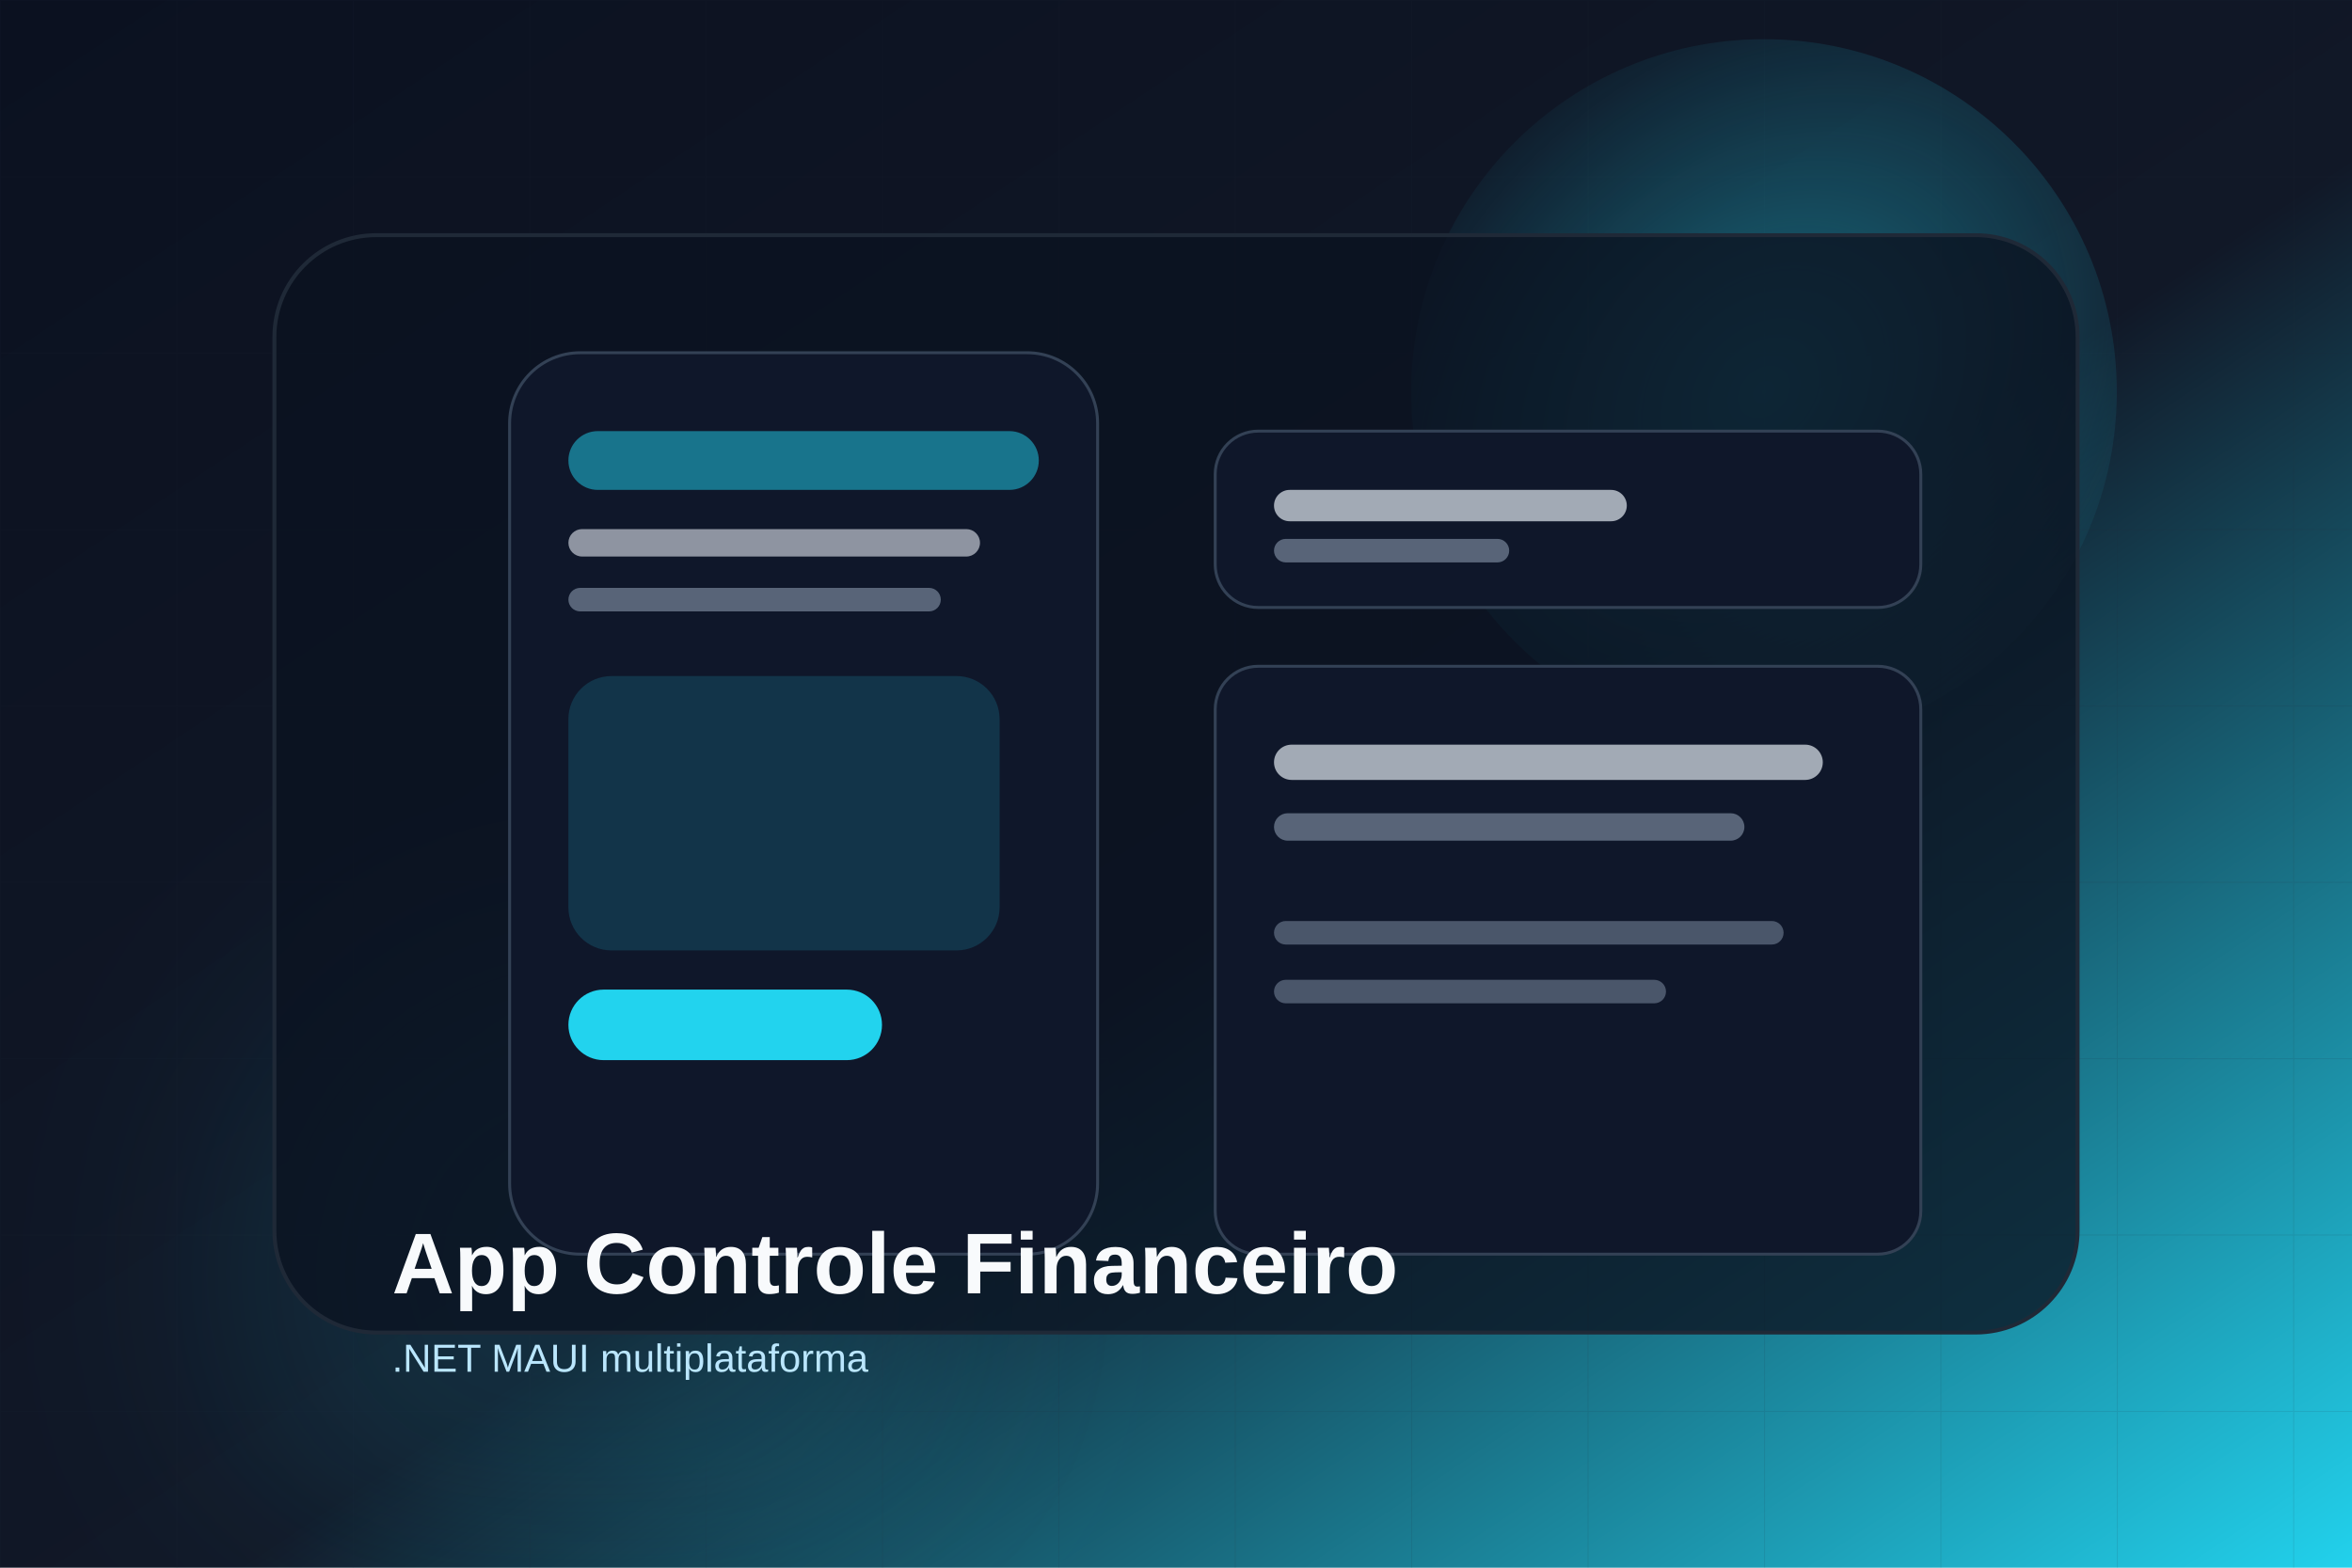
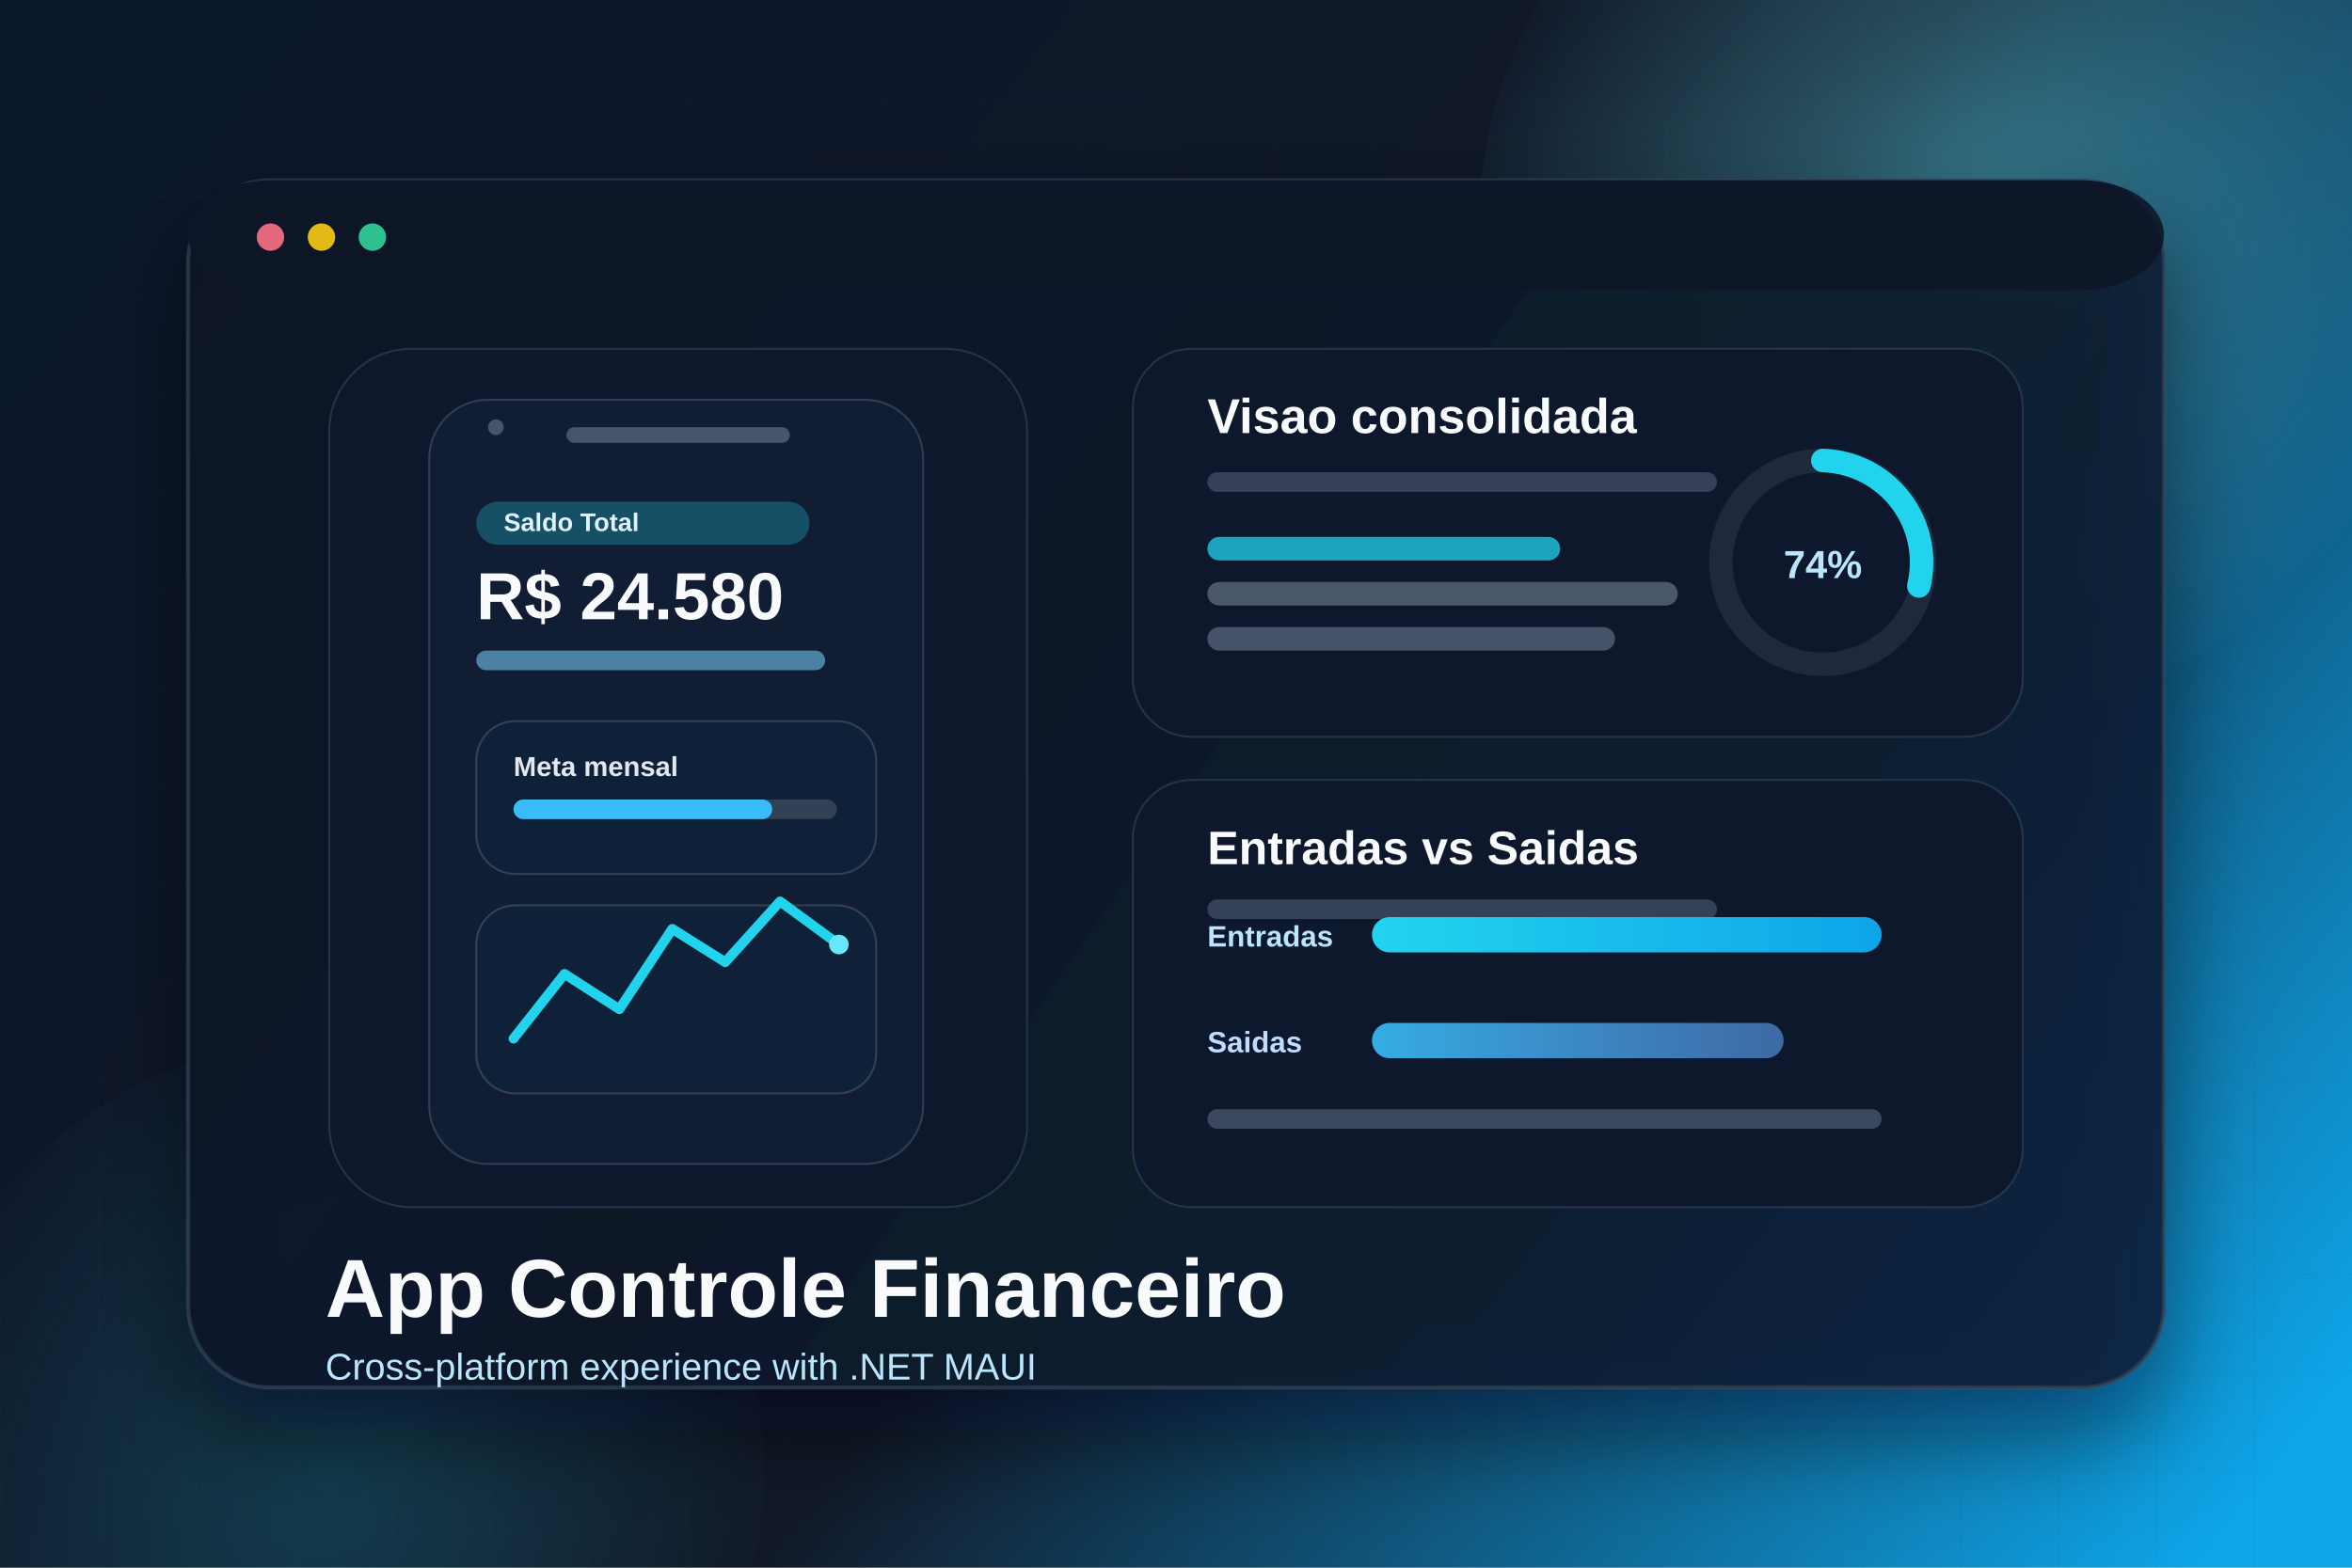
<svg xmlns="http://www.w3.org/2000/svg" width="1200" height="800" viewBox="0 0 1200 800" fill="none">
  <defs>
-     <linearGradient id="maui-bg" x1="0" y1="0" x2="1" y2="1">
-       <stop offset="0%" stop-color="#0b1120" />
-       <stop offset="55%" stop-color="#111827" />
-       <stop offset="100%" stop-color="#22d3ee" />
+     <linearGradient id="mf-bg" x1="110" y1="-20" x2="1140" y2="780" gradientUnits="userSpaceOnUse">
+       <stop offset="0" stop-color="#0B172B" />
+       <stop offset="0.55" stop-color="#111827" />
+       <stop offset="1" stop-color="#0EA5E9" />
    </linearGradient>
-     <radialGradient id="maui-glow" cx="0" cy="0" r="1" gradientUnits="userSpaceOnUse" gradientTransform="translate(900 200) rotate(135) scale(260 200)">
-       <stop stop-color="#22d3ee" stop-opacity="0.45" />
-       <stop offset="1" stop-color="#22d3ee" stop-opacity="0" />
+     <radialGradient id="mf-glow-a" cx="0" cy="0" r="1" gradientUnits="userSpaceOnUse" gradientTransform="translate(1000 120) rotate(131.62) scale(340 250)">
+       <stop stop-color="#67E8F9" stop-opacity="0.42" />
+       <stop offset="1" stop-color="#67E8F9" stop-opacity="0" />
    </radialGradient>
-     <pattern id="maui-grid" width="90" height="90" patternUnits="userSpaceOnUse">
-       <path d="M90 0H0V90" stroke="#1f2937" stroke-width="1" opacity="0.35" />
+     <radialGradient id="mf-glow-b" cx="0" cy="0" r="1" gradientUnits="userSpaceOnUse" gradientTransform="translate(170 750) rotate(-62.16) scale(290 230)">
+       <stop stop-color="#22D3EE" stop-opacity="0.2" />
+       <stop offset="1" stop-color="#22D3EE" stop-opacity="0" />
+     </radialGradient>
+     <pattern id="mf-grid" width="50" height="50" patternUnits="userSpaceOnUse">
+       <path d="M50 0H0V50" stroke="#334155" stroke-opacity="0.38" />
    </pattern>
-     <filter id="maui-blur" x="-200" y="-200" width="1600" height="1200" filterUnits="userSpaceOnUse">
-       <feGaussianBlur stdDeviation="60" />
+     <filter id="mf-shadow" x="0" y="0" width="1200" height="800" filterUnits="userSpaceOnUse">
+       <feDropShadow dx="0" dy="24" stdDeviation="24" flood-color="#020617" flood-opacity="0.55" />
    </filter>
+     <linearGradient id="mf-panel" x1="130" y1="100" x2="1040" y2="720" gradientUnits="userSpaceOnUse">
+       <stop stop-color="#0A1324" stop-opacity="0.95" />
+       <stop offset="1" stop-color="#122037" stop-opacity="0.86" />
+     </linearGradient>
+     <linearGradient id="mf-income" x1="700" y1="477" x2="960" y2="477" gradientUnits="userSpaceOnUse">
+       <stop stop-color="#22D3EE" />
+       <stop offset="1" stop-color="#0EA5E9" />
+     </linearGradient>
+     <linearGradient id="mf-expense" x1="700" y1="531" x2="910" y2="531" gradientUnits="userSpaceOnUse">
+       <stop stop-color="#38BDF8" stop-opacity="0.9" />
+       <stop offset="1" stop-color="#60A5FA" stop-opacity="0.58" />
+     </linearGradient>
  </defs>
-   <rect width="1200" height="800" fill="url(#maui-bg)" />
-   <rect width="1200" height="800" fill="url(#maui-grid)" opacity="0.3" />
-   <circle cx="900" cy="200" r="180" fill="url(#maui-glow)" />
-   <circle cx="300" cy="650" r="180" fill="#22d3ee" opacity="0.12" filter="url(#maui-blur)" />
-   <rect x="140" y="120" width="920" height="560" rx="52" fill="#0b1220" fill-opacity="0.78" stroke="#1f2937" stroke-width="2" />
-   <rect x="260" y="180" width="300" height="460" rx="36" fill="#0f172a" stroke="#334155" stroke-width="1.5" />
-   <rect x="290" y="220" width="240" height="30" rx="15" fill="#22d3ee" fill-opacity="0.5" />
-   <rect x="290" y="270" width="210" height="14" rx="7" fill="#e2e8f0" fill-opacity="0.6" />
-   <rect x="290" y="300" width="190" height="12" rx="6" fill="#94a3b8" fill-opacity="0.55" />
-   <rect x="290" y="345" width="220" height="140" rx="22" fill="#22d3ee" fill-opacity="0.16" />
-   <rect x="290" y="505" width="160" height="36" rx="18" fill="#22d3ee" />
-   <rect x="620" y="220" width="360" height="90" rx="22" fill="#0f172a" stroke="#334155" stroke-width="1.5" />
-   <rect x="650" y="250" width="180" height="16" rx="8" fill="#e2e8f0" fill-opacity="0.7" />
-   <rect x="650" y="275" width="120" height="12" rx="6" fill="#94a3b8" fill-opacity="0.55" />
-   <rect x="620" y="340" width="360" height="300" rx="22" fill="#0f172a" stroke="#334155" stroke-width="1.5" />
-   <rect x="650" y="380" width="280" height="18" rx="9" fill="#e2e8f0" fill-opacity="0.7" />
-   <rect x="650" y="415" width="240" height="14" rx="7" fill="#94a3b8" fill-opacity="0.55" />
-   <rect x="650" y="470" width="260" height="12" rx="6" fill="#94a3b8" fill-opacity="0.45" />
-   <rect x="650" y="500" width="200" height="12" rx="6" fill="#94a3b8" fill-opacity="0.45" />
-   <text x="200" y="660" fill="#f8fafc" font-size="44" font-family="Arial" font-weight="700">App Controle Financeiro</text>
-   <text x="200" y="700" fill="#bae6fd" font-size="20" font-family="Arial">.NET MAUI multiplataforma</text>
+   <rect width="1200" height="800" fill="url(#mf-bg)" />
+   <rect width="1200" height="800" fill="url(#mf-grid)" opacity="0.2" />
+   <circle cx="1000" cy="120" r="246" fill="url(#mf-glow-a)" />
+   <circle cx="170" cy="750" r="220" fill="url(#mf-glow-b)" />
+   <g filter="url(#mf-shadow)">
+     <rect x="96" y="92" width="1008" height="616" rx="42" fill="url(#mf-panel)" stroke="#334155" stroke-opacity="0.7" stroke-width="2" />
+     <rect x="96" y="92" width="1008" height="56" rx="42" fill="#0A1528" fill-opacity="0.9" />
+     <circle cx="138" cy="121" r="7" fill="#FB7185" fill-opacity="0.9" />
+     <circle cx="164" cy="121" r="7" fill="#FACC15" fill-opacity="0.9" />
+     <circle cx="190" cy="121" r="7" fill="#34D399" fill-opacity="0.9" />
+   </g>
+   <rect x="168" y="178" width="356" height="438" rx="42" fill="#0D182D" stroke="#334155" stroke-opacity="0.68" />
+   <rect x="219" y="204" width="252" height="390" rx="30" fill="#111D33" stroke="#475569" stroke-opacity="0.6" />
+   <rect x="289" y="218" width="114" height="8" rx="4" fill="#475569" />
+   <circle cx="253" cy="218" r="4" fill="#475569" />
+   <rect x="243" y="256" width="170" height="22" rx="11" fill="#22D3EE" fill-opacity="0.28" />
+   <text x="257" y="271" fill="#E0F2FE" font-size="13" font-weight="600" font-family="Segoe UI, Arial, sans-serif">Saldo Total</text>
+   <text x="243" y="316" fill="#F8FAFC" font-size="34" font-weight="700" font-family="Segoe UI, Arial, sans-serif">R$ 24.580</text>
+   <rect x="243" y="332" width="178" height="10" rx="5" fill="#7DD3FC" fill-opacity="0.55" />
+   <rect x="243" y="368" width="204" height="78" rx="20" fill="#0F2039" stroke="#334155" />
+   <text x="262" y="396" fill="#E2E8F0" font-size="14" font-weight="600" font-family="Segoe UI, Arial, sans-serif">Meta mensal</text>
+   <rect x="262" y="408" width="165" height="10" rx="5" fill="#334155" />
+   <rect x="262" y="408" width="132" height="10" rx="5" fill="#38BDF8" />
+   <rect x="243" y="462" width="204" height="96" rx="20" fill="#0F2039" stroke="#334155" />
+   <path d="M262 530L288 497L316 515L343 474L370 491L398 460L428 482" stroke="#22D3EE" stroke-width="5" stroke-linecap="round" stroke-linejoin="round" />
+   <circle cx="428" cy="482" r="5" fill="#67E8F9" />
+   <rect x="578" y="178" width="454" height="198" rx="30" fill="#0D182D" stroke="#334155" stroke-opacity="0.68" />
+   <text x="616" y="221" fill="#F8FAFC" font-size="25" font-weight="600" font-family="Segoe UI, Arial, sans-serif">Visao consolidada</text>
+   <rect x="616" y="241" width="260" height="10" rx="5" fill="#64748B" fill-opacity="0.45" />
+   <rect x="616" y="274" width="180" height="12" rx="6" fill="#22D3EE" fill-opacity="0.75" />
+   <rect x="616" y="297" width="240" height="12" rx="6" fill="#94A3B8" fill-opacity="0.46" />
+   <rect x="616" y="320" width="208" height="12" rx="6" fill="#94A3B8" fill-opacity="0.42" />
+   <circle cx="930" cy="287" r="52" stroke="#1E293B" stroke-width="12" />
+   <path d="M930 235A52 52 0 0 1 979 299" stroke="#22D3EE" stroke-width="12" stroke-linecap="round" />
+   <text x="910" y="295" fill="#BAE6FD" font-size="20" font-weight="700" font-family="Segoe UI, Arial, sans-serif">74%</text>
+   <rect x="578" y="398" width="454" height="218" rx="30" fill="#0D182D" stroke="#334155" stroke-opacity="0.68" />
+   <text x="616" y="441" fill="#F8FAFC" font-size="24" font-weight="600" font-family="Segoe UI, Arial, sans-serif">Entradas vs Saidas</text>
+   <rect x="616" y="459" width="260" height="10" rx="5" fill="#64748B" fill-opacity="0.45" />
+   <rect x="700" y="468" width="260" height="18" rx="9" fill="url(#mf-income)" />
+   <text x="616" y="483" fill="#BAE6FD" font-size="15" font-weight="600" font-family="Segoe UI, Arial, sans-serif">Entradas</text>
+   <rect x="700" y="522" width="210" height="18" rx="9" fill="url(#mf-expense)" />
+   <text x="616" y="537" fill="#BFDBFE" font-size="15" font-weight="600" font-family="Segoe UI, Arial, sans-serif">Saidas</text>
+   <rect x="616" y="566" width="344" height="10" rx="5" fill="#94A3B8" fill-opacity="0.34" />
+   <text x="166" y="672" fill="#F8FAFC" font-size="42" font-weight="700" font-family="Segoe UI, Arial, sans-serif">App Controle Financeiro</text>
+   <text x="166" y="704" fill="#BAE6FD" font-size="19" font-weight="500" font-family="Segoe UI, Arial, sans-serif">Cross-platform experience with .NET MAUI</text>
</svg>
